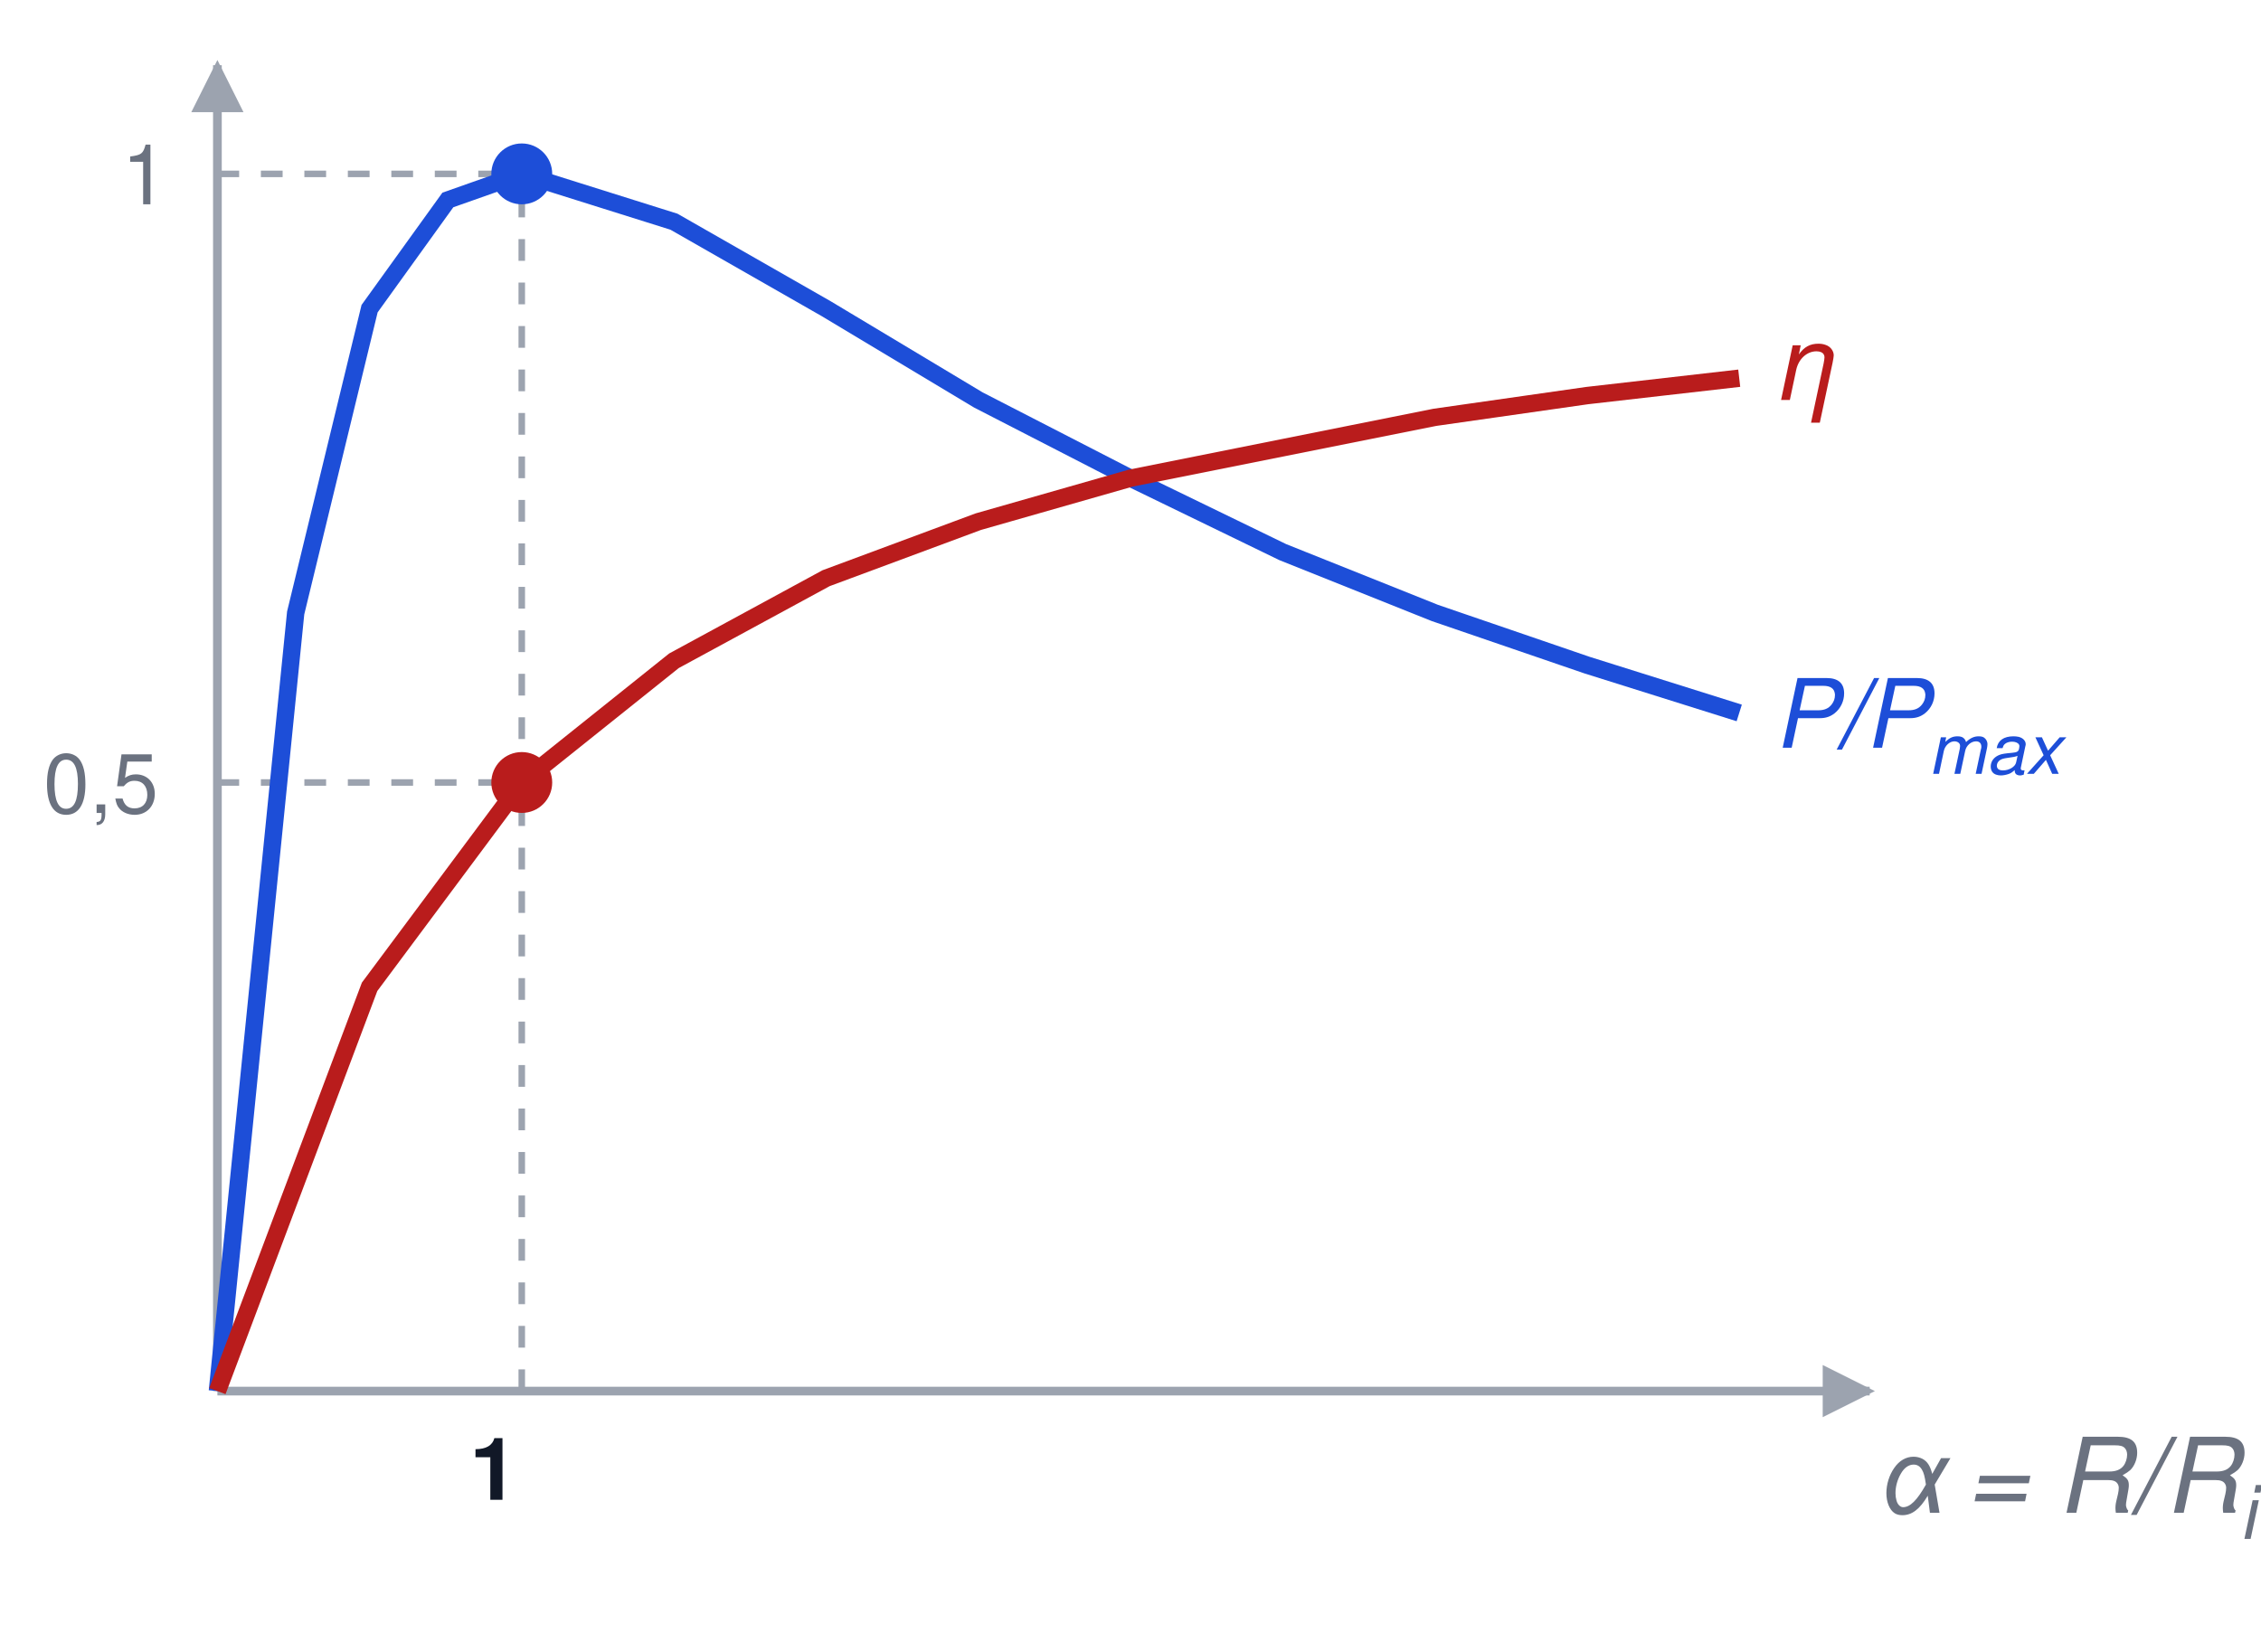
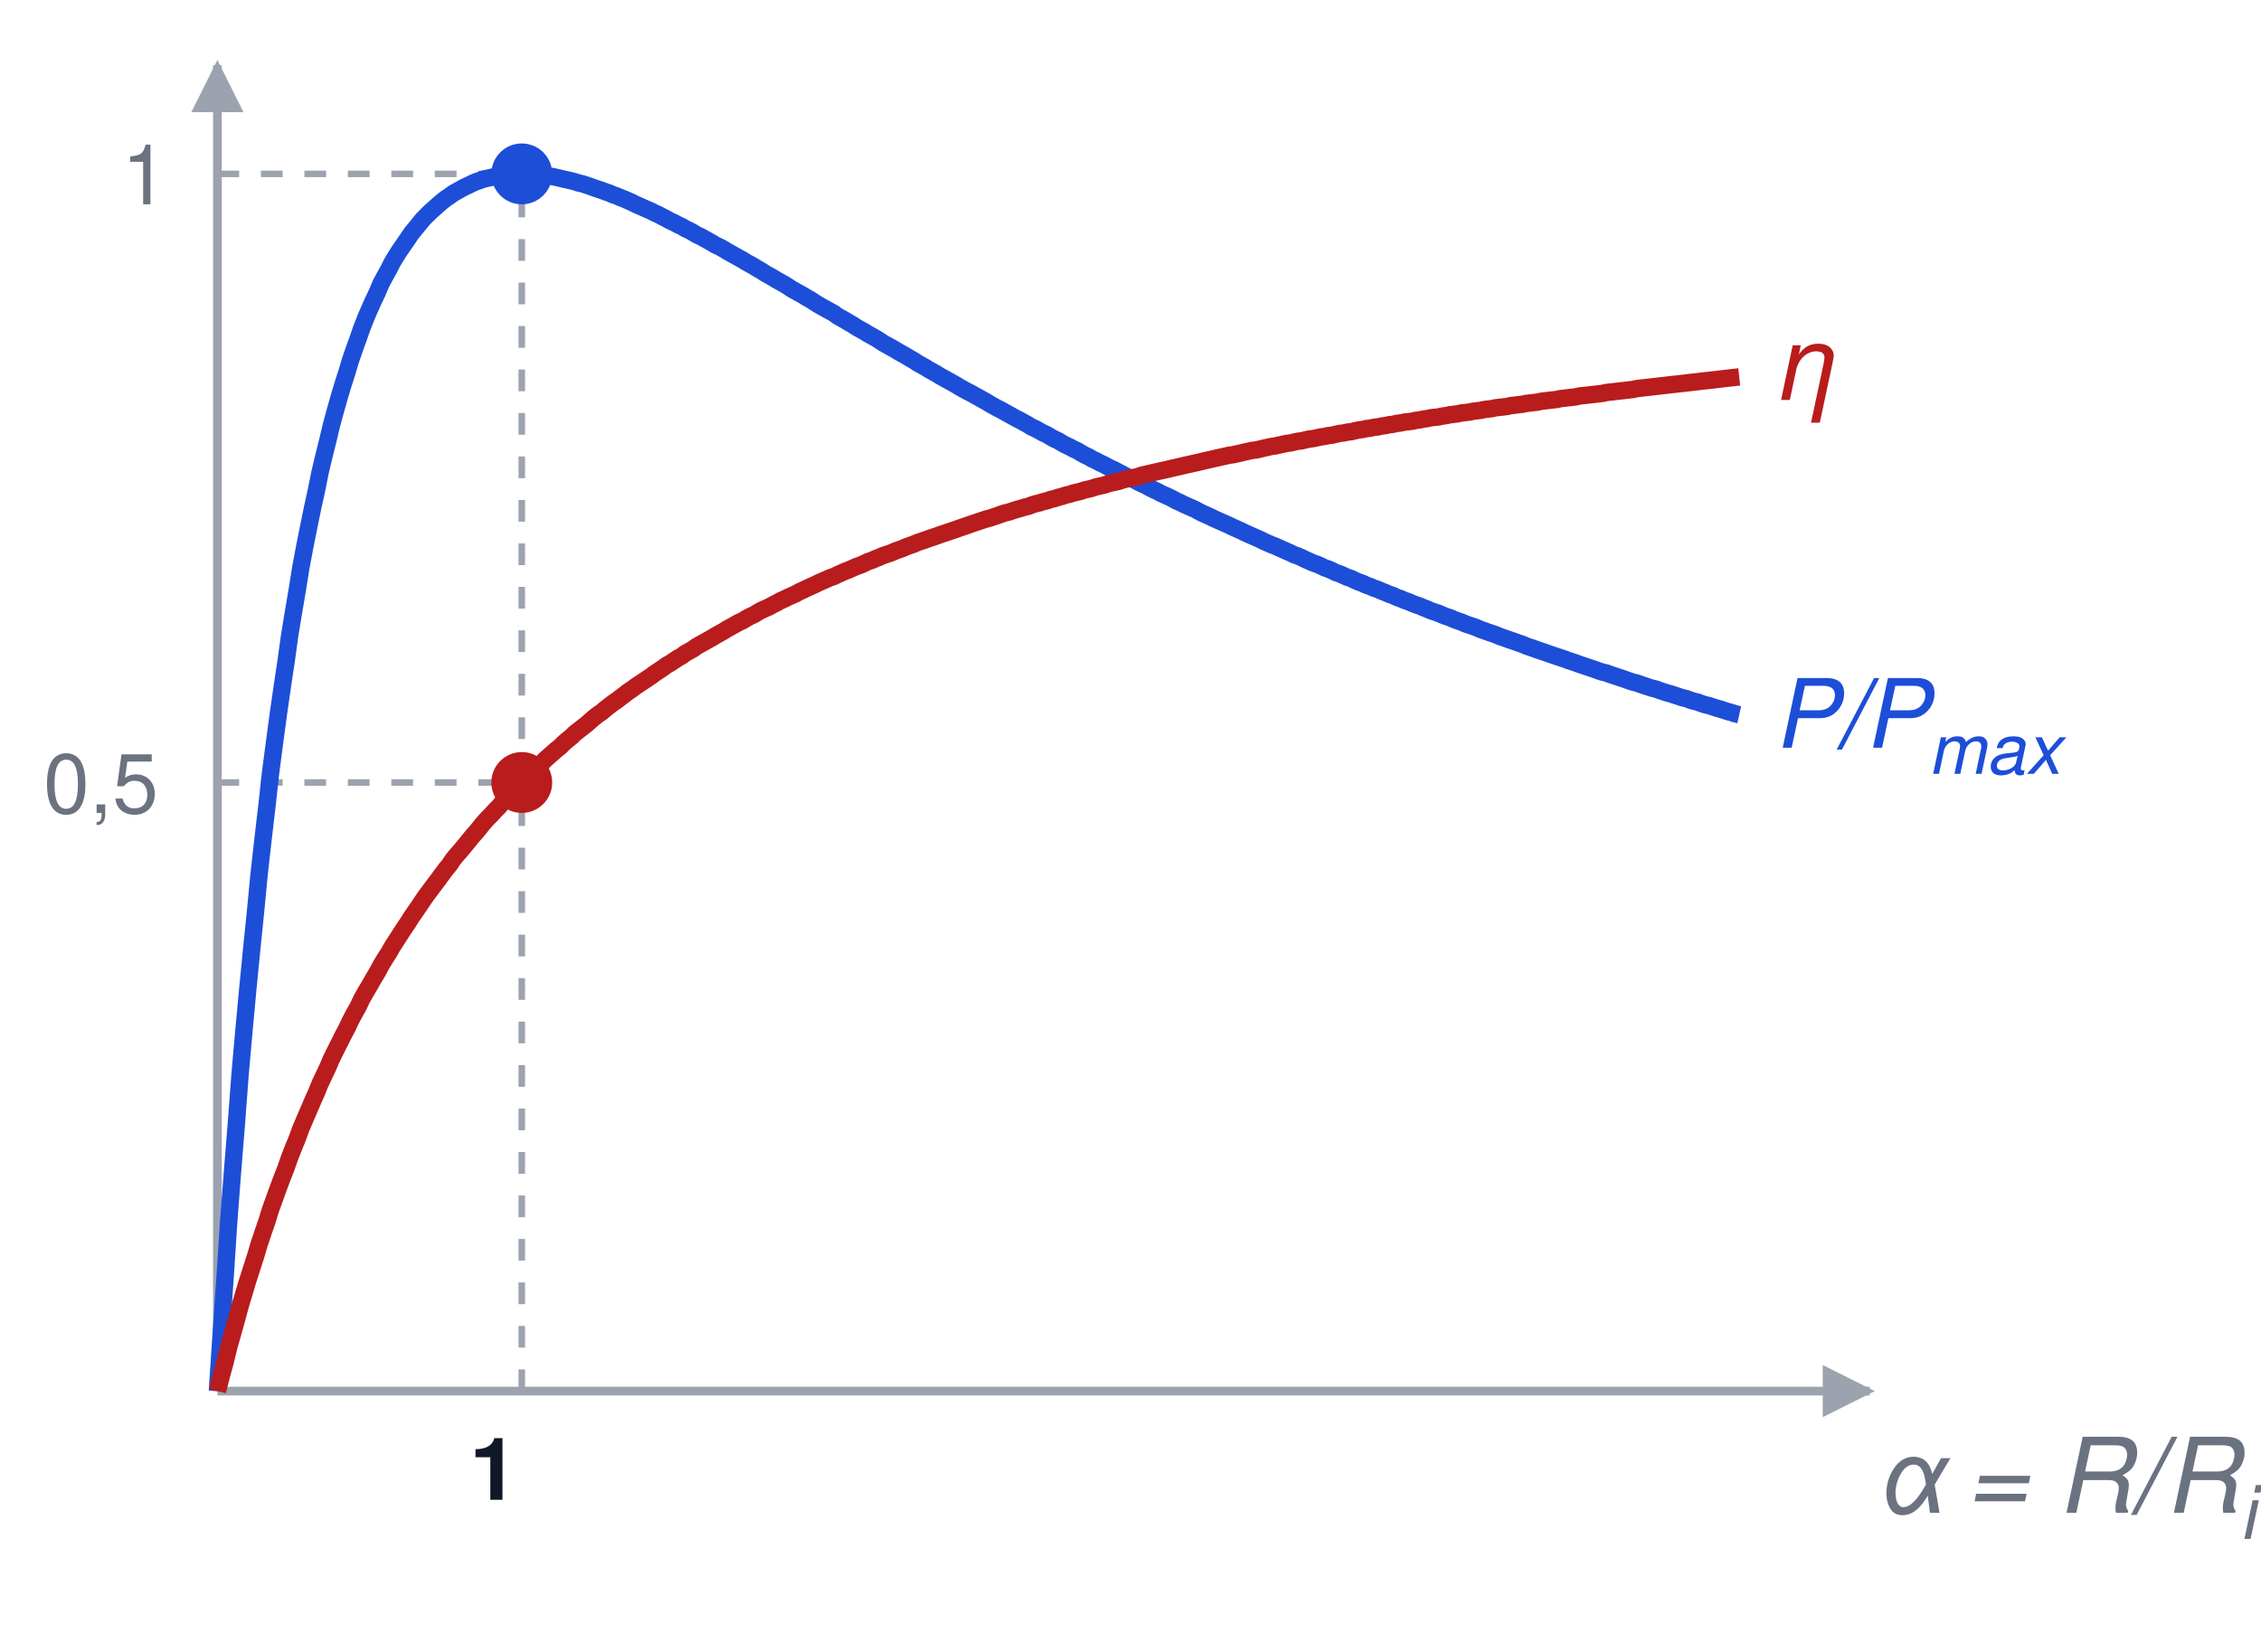
<svg xmlns="http://www.w3.org/2000/svg" viewBox="20 40 520 380" font-family="Helvetica, Arial, sans-serif">
  <defs>
    <marker id="axA" viewBox="0 0 10 10" refX="9" refY="5" markerWidth="6" markerHeight="6" orient="auto-start-reverse">
      <path d="M0,0 L10,5 L0,10 z" fill="#9ca3af" />
    </marker>
  </defs>
  <line x1="70" y1="360" x2="450" y2="360" stroke="#9ca3af" stroke-width="2" marker-end="url(#axA)" />
  <line x1="70" y1="360" x2="70" y2="55" stroke="#9ca3af" stroke-width="2" marker-end="url(#axA)" />
  <text x="452" y="388" fill="#6b7280" font-size="24" font-style="italic">α = R/R<tspan font-size="17" dy="6">i</tspan>
  </text>
  <line x1="140" y1="360" x2="140" y2="80" stroke="#9ca3af" stroke-width="1.5" stroke-dasharray="5 5" />
  <line x1="70" y1="80" x2="140" y2="80" stroke="#9ca3af" stroke-width="1.5" stroke-dasharray="5 5" />
  <line x1="70" y1="220" x2="140" y2="220" stroke="#9ca3af" stroke-width="1.5" stroke-dasharray="5 5" />
  <text x="128" y="385" fill="#111827" font-size="20" font-weight="bold">1</text>
  <text x="48" y="87" fill="#6b7280" font-size="19">1</text>
  <text x="30" y="227" fill="#6b7280" font-size="19">0,5</text>
-   <polyline points="70,360 88,181 105,111 123,86 140,80 175,91 210,111 245,132 280,150 315,167 350,181 385,193 420,204" fill="none" stroke="#1d4ed8" stroke-width="4" />
+   <polyline points="70.0,360.0 70.9,346.3 71.8,333.3 72.6,321.0 73.5,309.2 74.4,298.0 75.2,287.3 76.1,277.1 77.0,267.4 77.9,258.2 78.8,249.4 79.6,241.0 80.5,233.0 81.4,225.3 82.2,218.0 83.1,211.1 84.0,204.4 84.9,198.1 85.8,192.1 86.6,186.3 87.5,180.8 88.4,175.5 89.2,170.5 90.1,165.7 91.0,161.2 91.9,156.8 92.8,152.7 93.6,148.7 94.5,144.9 95.4,141.3 96.2,137.9 97.1,134.6 98.0,131.4 98.9,128.4 99.8,125.6 100.6,122.9 101.5,120.3 102.4,117.8 103.2,115.5 104.1,113.2 105.0,111.1 105.9,109.1 106.8,107.2 107.6,105.3 108.5,103.6 109.4,102.0 110.2,100.4 111.1,98.9 112.0,97.5 112.9,96.2 113.8,94.9 114.6,93.7 115.5,92.6 116.4,91.5 117.2,90.5 118.1,89.6 119.0,88.7 119.9,87.9 120.8,87.1 121.6,86.4 122.5,85.7 123.4,85.1 124.2,84.5 125.1,84.0 126.0,83.5 126.9,83.0 127.8,82.6 128.6,82.2 129.5,81.8 130.4,81.5 131.2,81.2 132.1,81.0 133.0,80.8 133.9,80.6 134.8,80.4 135.6,80.3 136.5,80.2 137.4,80.1 138.2,80.0 139.1,80.0 140.0,80.0 140.9,80.0 141.8,80.0 142.6,80.1 143.5,80.2 144.4,80.3 145.2,80.4 146.1,80.5 147.0,80.6 147.9,80.8 148.8,81.0 149.6,81.2 150.5,81.4 151.4,81.6 152.2,81.8 153.1,82.1 154.0,82.3 154.9,82.6 155.8,82.9 156.6,83.2 157.5,83.5 158.4,83.8 159.2,84.1 160.1,84.4 161.0,84.8 161.9,85.1 162.8,85.5 163.6,85.8 164.5,86.2 165.4,86.6 166.2,87.0 167.1,87.4 168.0,87.8 168.9,88.2 169.8,88.6 170.6,89.0 171.5,89.4 172.4,89.9 173.2,90.3 174.1,90.8 175.0,91.2 175.9,91.7 176.8,92.1 177.6,92.6 178.5,93.0 179.4,93.5 180.2,94.0 181.1,94.4 182.0,94.9 182.9,95.4 183.8,95.9 184.6,96.4 185.5,96.8 186.4,97.3 187.2,97.8 188.1,98.3 189.0,98.8 189.9,99.3 190.8,99.8 191.6,100.3 192.5,100.8 193.4,101.3 194.2,101.8 195.1,102.3 196.0,102.9 196.9,103.4 197.8,103.9 198.6,104.4 199.5,104.9 200.4,105.4 201.2,105.9 202.1,106.5 203.0,107.0 203.9,107.5 204.8,108.0 205.6,108.5 206.5,109.0 207.4,109.6 208.2,110.1 209.1,110.6 210.0,111.1 210.9,111.6 211.8,112.1 212.6,112.7 213.5,113.2 214.4,113.7 215.2,114.2 216.1,114.7 217.0,115.3 217.9,115.8 218.8,116.3 219.6,116.8 220.5,117.3 221.4,117.8 222.2,118.3 223.1,118.9 224.0,119.4 224.9,119.9 225.8,120.4 226.6,120.9 227.5,121.4 228.4,121.9 229.2,122.4 230.1,122.9 231.0,123.5 231.9,124.0 232.8,124.5 233.6,125.0 234.5,125.5 235.4,126.0 236.2,126.5 237.1,127.0 238.0,127.5 238.9,128.0 239.8,128.5 240.6,129.0 241.5,129.5 242.4,130.0 243.2,130.4 244.1,130.9 245.0,131.4 245.9,131.9 246.8,132.4 247.6,132.9 248.5,133.4 249.4,133.9 250.2,134.3 251.1,134.8 252.0,135.3 252.9,135.8 253.8,136.3 254.6,136.7 255.5,137.2 256.4,137.7 257.2,138.2 258.1,138.6 259.0,139.1 259.9,139.6 260.8,140.0 261.6,140.5 262.5,141.0 263.4,141.4 264.2,141.9 265.1,142.4 266.0,142.8 266.9,143.3 267.8,143.7 268.6,144.2 269.5,144.7 270.4,145.1 271.2,145.6 272.1,146.0 273.0,146.5 273.9,146.9 274.8,147.4 275.6,147.8 276.5,148.2 277.4,148.7 278.2,149.1 279.1,149.6 280.0,150.0 280.9,150.4 281.8,150.9 282.6,151.3 283.5,151.7 284.4,152.2 285.2,152.6 286.1,153.0 287.0,153.5 287.9,153.9 288.8,154.3 289.6,154.7 290.5,155.2 291.4,155.6 292.2,156.0 293.1,156.4 294.0,156.8 294.9,157.2 295.8,157.7 296.6,158.1 297.5,158.5 298.4,158.9 299.2,159.3 300.1,159.7 301.0,160.1 301.9,160.5 302.8,160.9 303.6,161.3 304.5,161.7 305.4,162.1 306.2,162.5 307.1,162.9 308.0,163.3 308.9,163.7 309.8,164.1 310.6,164.5 311.5,164.9 312.4,165.3 313.2,165.6 314.1,166.0 315.0,166.4 315.9,166.8 316.8,167.2 317.6,167.6 318.5,167.9 319.4,168.3 320.2,168.7 321.1,169.1 322.0,169.5 322.9,169.8 323.8,170.2 324.6,170.6 325.5,170.9 326.4,171.3 327.2,171.7 328.1,172.0 329.0,172.4 329.9,172.8 330.8,173.1 331.6,173.5 332.5,173.9 333.4,174.2 334.2,174.6 335.1,174.9 336.0,175.3 336.9,175.6 337.8,176.0 338.6,176.3 339.5,176.7 340.4,177.0 341.2,177.4 342.1,177.7 343.0,178.1 343.9,178.4 344.8,178.8 345.6,179.1 346.5,179.4 347.4,179.8 348.2,180.1 349.1,180.5 350.0,180.8 350.9,181.1 351.8,181.5 352.6,181.8 353.5,182.1 354.4,182.5 355.2,182.8 356.1,183.1 357.0,183.5 357.9,183.8 358.8,184.1 359.6,184.4 360.5,184.8 361.4,185.1 362.2,185.4 363.1,185.7 364.0,186.0 364.9,186.4 365.8,186.7 366.6,187.0 367.5,187.3 368.4,187.6 369.2,187.9 370.1,188.2 371.0,188.6 371.9,188.9 372.8,189.2 373.6,189.5 374.5,189.8 375.4,190.1 376.2,190.4 377.1,190.7 378.0,191.0 378.9,191.3 379.8,191.6 380.6,191.9 381.5,192.2 382.4,192.5 383.2,192.8 384.1,193.1 385.0,193.4 385.9,193.7 386.8,194.0 387.6,194.3 388.5,194.6 389.4,194.8 390.2,195.1 391.1,195.4 392.0,195.7 392.9,196.0 393.8,196.3 394.6,196.6 395.5,196.9 396.4,197.1 397.2,197.4 398.1,197.7 399.0,198.0 399.9,198.3 400.8,198.5 401.6,198.8 402.5,199.1 403.4,199.4 404.2,199.6 405.1,199.9 406.0,200.2 406.9,200.5 407.8,200.7 408.6,201.0 409.5,201.3 410.4,201.5 411.2,201.8 412.1,202.1 413.0,202.3 413.9,202.6 414.8,202.9 415.6,203.1 416.5,203.4 417.4,203.7 418.2,203.9 419.1,204.2 420.0,204.4" fill="none" stroke="#1d4ed8" stroke-width="4" stroke-linejoin="round" />
  <text x="428" y="212" fill="#1d4ed8" font-size="22" font-style="italic">P/P<tspan font-size="16" dy="6">max</tspan>
  </text>
-   <polyline points="70,360 105,267 140,220 175,192 210,173 245,160 280,150 315,143 350,136 385,131 420,127" fill="none" stroke="#b91c1c" stroke-width="4" />
+   <polyline points="70.0,360.0 70.9,356.5 71.8,353.2 72.6,349.9 73.5,346.7 74.4,343.5 75.2,340.5 76.1,337.5 77.0,334.5 77.9,331.7 78.8,328.9 79.6,326.2 80.5,323.5 81.4,320.9 82.2,318.3 83.1,315.8 84.0,313.3 84.9,310.9 85.8,308.6 86.6,306.3 87.5,304.0 88.4,301.8 89.2,299.6 90.1,297.5 91.0,295.4 91.9,293.3 92.8,291.3 93.6,289.3 94.5,287.4 95.4,285.5 96.2,283.6 97.1,281.8 98.0,280.0 98.9,278.2 99.8,276.5 100.6,274.8 101.5,273.1 102.4,271.5 103.2,269.8 104.1,268.2 105.0,266.7 105.9,265.1 106.8,263.6 107.6,262.1 108.5,260.6 109.4,259.2 110.2,257.8 111.1,256.4 112.0,255.0 112.9,253.6 113.8,252.3 114.6,251.0 115.5,249.7 116.4,248.4 117.2,247.2 118.1,245.9 119.0,244.7 119.9,243.5 120.8,242.3 121.6,241.2 122.5,240.0 123.4,238.9 124.2,237.7 125.1,236.6 126.0,235.6 126.9,234.5 127.8,233.4 128.6,232.4 129.5,231.4 130.4,230.3 131.2,229.3 132.1,228.3 133.0,227.4 133.9,226.4 134.8,225.5 135.6,224.5 136.5,223.6 137.4,222.7 138.2,221.8 139.1,220.9 140.0,220.0 140.9,219.1 141.8,218.3 142.6,217.4 143.5,216.6 144.4,215.8 145.2,214.9 146.1,214.1 147.0,213.3 147.9,212.5 148.8,211.8 149.6,211.0 150.5,210.2 151.4,209.5 152.2,208.7 153.1,208.0 154.0,207.3 154.9,206.6 155.8,205.8 156.6,205.1 157.5,204.4 158.4,203.8 159.2,203.1 160.1,202.4 161.0,201.7 161.9,201.1 162.8,200.4 163.6,199.8 164.5,199.1 165.4,198.5 166.2,197.9 167.1,197.3 168.0,196.7 168.9,196.1 169.8,195.5 170.6,194.9 171.5,194.3 172.4,193.7 173.2,193.1 174.1,192.6 175.0,192.0 175.9,191.4 176.8,190.9 177.6,190.3 178.5,189.8 179.4,189.3 180.2,188.7 181.1,188.2 182.0,187.7 182.9,187.2 183.8,186.7 184.6,186.2 185.5,185.7 186.4,185.2 187.2,184.7 188.1,184.2 189.0,183.7 189.9,183.2 190.8,182.8 191.6,182.3 192.5,181.8 193.4,181.4 194.2,180.9 195.1,180.4 196.0,180.0 196.9,179.6 197.8,179.1 198.6,178.7 199.5,178.2 200.4,177.8 201.2,177.4 202.1,177.0 203.0,176.6 203.9,176.1 204.8,175.7 205.6,175.3 206.5,174.9 207.4,174.5 208.2,174.1 209.1,173.7 210.0,173.3 210.9,172.9 211.8,172.6 212.6,172.2 213.5,171.8 214.4,171.4 215.2,171.1 216.1,170.7 217.0,170.3 217.9,170.0 218.8,169.6 219.6,169.2 220.5,168.9 221.4,168.5 222.2,168.2 223.1,167.8 224.0,167.5 224.9,167.2 225.8,166.8 226.6,166.5 227.5,166.2 228.4,165.8 229.2,165.5 230.1,165.2 231.0,164.8 231.9,164.5 232.8,164.2 233.6,163.9 234.5,163.6 235.4,163.3 236.2,163.0 237.1,162.7 238.0,162.4 238.9,162.1 239.8,161.8 240.6,161.5 241.5,161.2 242.4,160.9 243.2,160.6 244.1,160.3 245.0,160.0 245.9,159.7 246.8,159.4 247.6,159.2 248.5,158.9 249.4,158.6 250.2,158.3 251.1,158.0 252.0,157.8 252.9,157.5 253.8,157.2 254.6,157.0 255.5,156.7 256.4,156.5 257.2,156.2 258.1,155.9 259.0,155.7 259.9,155.4 260.8,155.2 261.6,154.9 262.5,154.7 263.4,154.4 264.2,154.2 265.1,153.9 266.0,153.7 266.9,153.4 267.8,153.2 268.6,153.0 269.5,152.7 270.4,152.5 271.2,152.3 272.1,152.0 273.0,151.8 273.9,151.6 274.8,151.3 275.6,151.1 276.5,150.9 277.4,150.7 278.2,150.4 279.1,150.2 280.0,150.0 280.9,149.8 281.8,149.6 282.6,149.3 283.5,149.1 284.4,148.9 285.2,148.7 286.1,148.5 287.0,148.3 287.9,148.1 288.8,147.9 289.6,147.7 290.5,147.5 291.4,147.3 292.2,147.1 293.1,146.9 294.0,146.7 294.9,146.5 295.8,146.3 296.6,146.1 297.5,145.9 298.4,145.7 299.2,145.5 300.1,145.3 301.0,145.1 301.9,144.9 302.8,144.7 303.6,144.6 304.5,144.4 305.4,144.2 306.2,144.0 307.1,143.8 308.0,143.6 308.9,143.5 309.8,143.3 310.6,143.1 311.5,142.9 312.4,142.7 313.2,142.6 314.1,142.4 315.0,142.2 315.9,142.0 316.8,141.9 317.6,141.7 318.5,141.5 319.4,141.4 320.2,141.2 321.1,141.0 322.0,140.9 322.9,140.7 323.8,140.5 324.6,140.4 325.5,140.2 326.4,140.1 327.2,139.9 328.1,139.7 329.0,139.6 329.9,139.4 330.8,139.3 331.6,139.1 332.5,138.9 333.4,138.8 334.2,138.6 335.1,138.5 336.0,138.3 336.9,138.2 337.8,138.0 338.6,137.9 339.5,137.7 340.4,137.6 341.2,137.4 342.1,137.3 343.0,137.1 343.9,137.0 344.8,136.9 345.6,136.7 346.5,136.6 347.4,136.4 348.2,136.3 349.1,136.1 350.0,136.0 350.9,135.9 351.8,135.7 352.6,135.6 353.5,135.4 354.4,135.3 355.2,135.2 356.1,135.0 357.0,134.9 357.9,134.8 358.8,134.6 359.6,134.5 360.5,134.4 361.4,134.2 362.2,134.1 363.1,134.0 364.0,133.8 364.9,133.7 365.8,133.6 366.6,133.5 367.5,133.3 368.4,133.2 369.2,133.1 370.1,133.0 371.0,132.8 371.9,132.7 372.8,132.6 373.6,132.5 374.5,132.3 375.4,132.2 376.2,132.1 377.1,132.0 378.0,131.9 378.9,131.7 379.8,131.6 380.6,131.5 381.5,131.4 382.4,131.3 383.2,131.1 384.1,131.0 385.0,130.9 385.9,130.8 386.8,130.7 387.6,130.6 388.5,130.5 389.4,130.3 390.2,130.2 391.1,130.1 392.0,130.0 392.9,129.9 393.8,129.8 394.6,129.7 395.5,129.6 396.4,129.4 397.2,129.3 398.1,129.2 399.0,129.1 399.9,129.0 400.8,128.9 401.6,128.8 402.5,128.7 403.4,128.6 404.2,128.5 405.1,128.4 406.0,128.3 406.9,128.2 407.8,128.1 408.6,128.0 409.5,127.9 410.4,127.8 411.2,127.7 412.1,127.6 413.0,127.5 413.9,127.4 414.8,127.3 415.6,127.2 416.5,127.1 417.4,127.0 418.2,126.9 419.1,126.8 420.0,126.7" fill="none" stroke="#b91c1c" stroke-width="4" stroke-linejoin="round" />
  <text x="428" y="132" fill="#b91c1c" font-size="24" font-style="italic">η</text>
  <circle cx="140" cy="80" r="7" fill="#1d4ed8" />
  <circle cx="140" cy="220" r="7" fill="#b91c1c" />
</svg>
